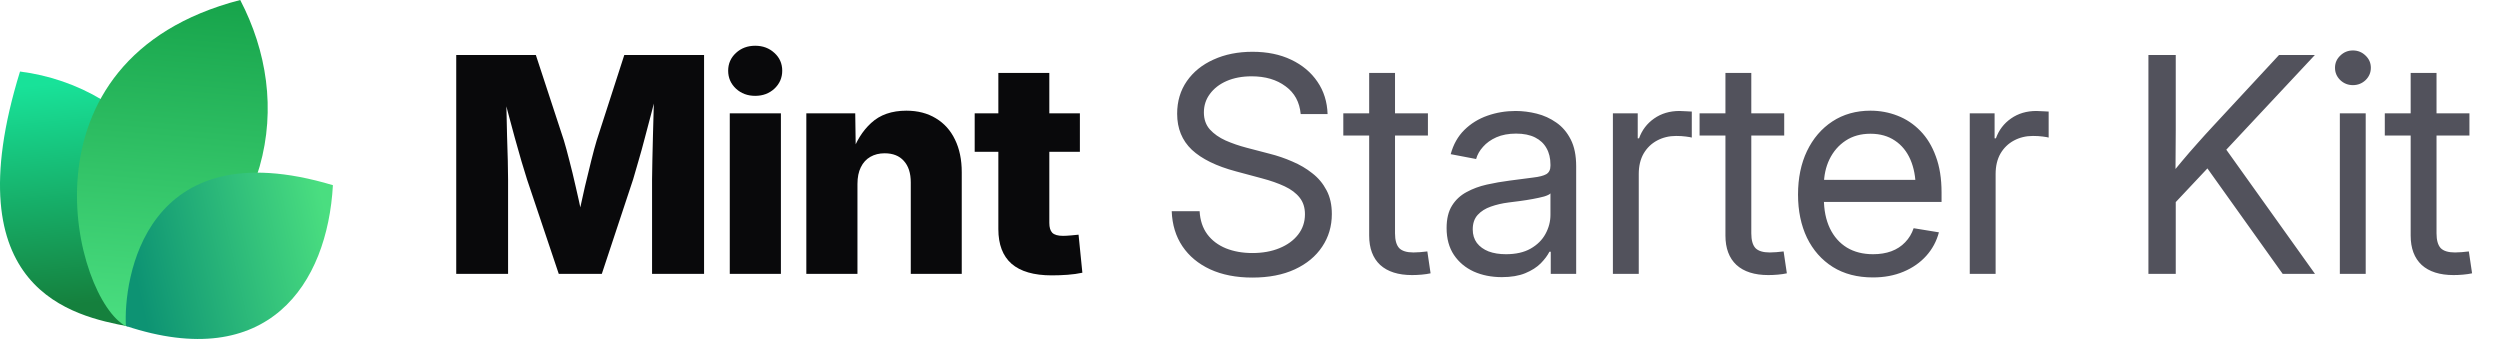
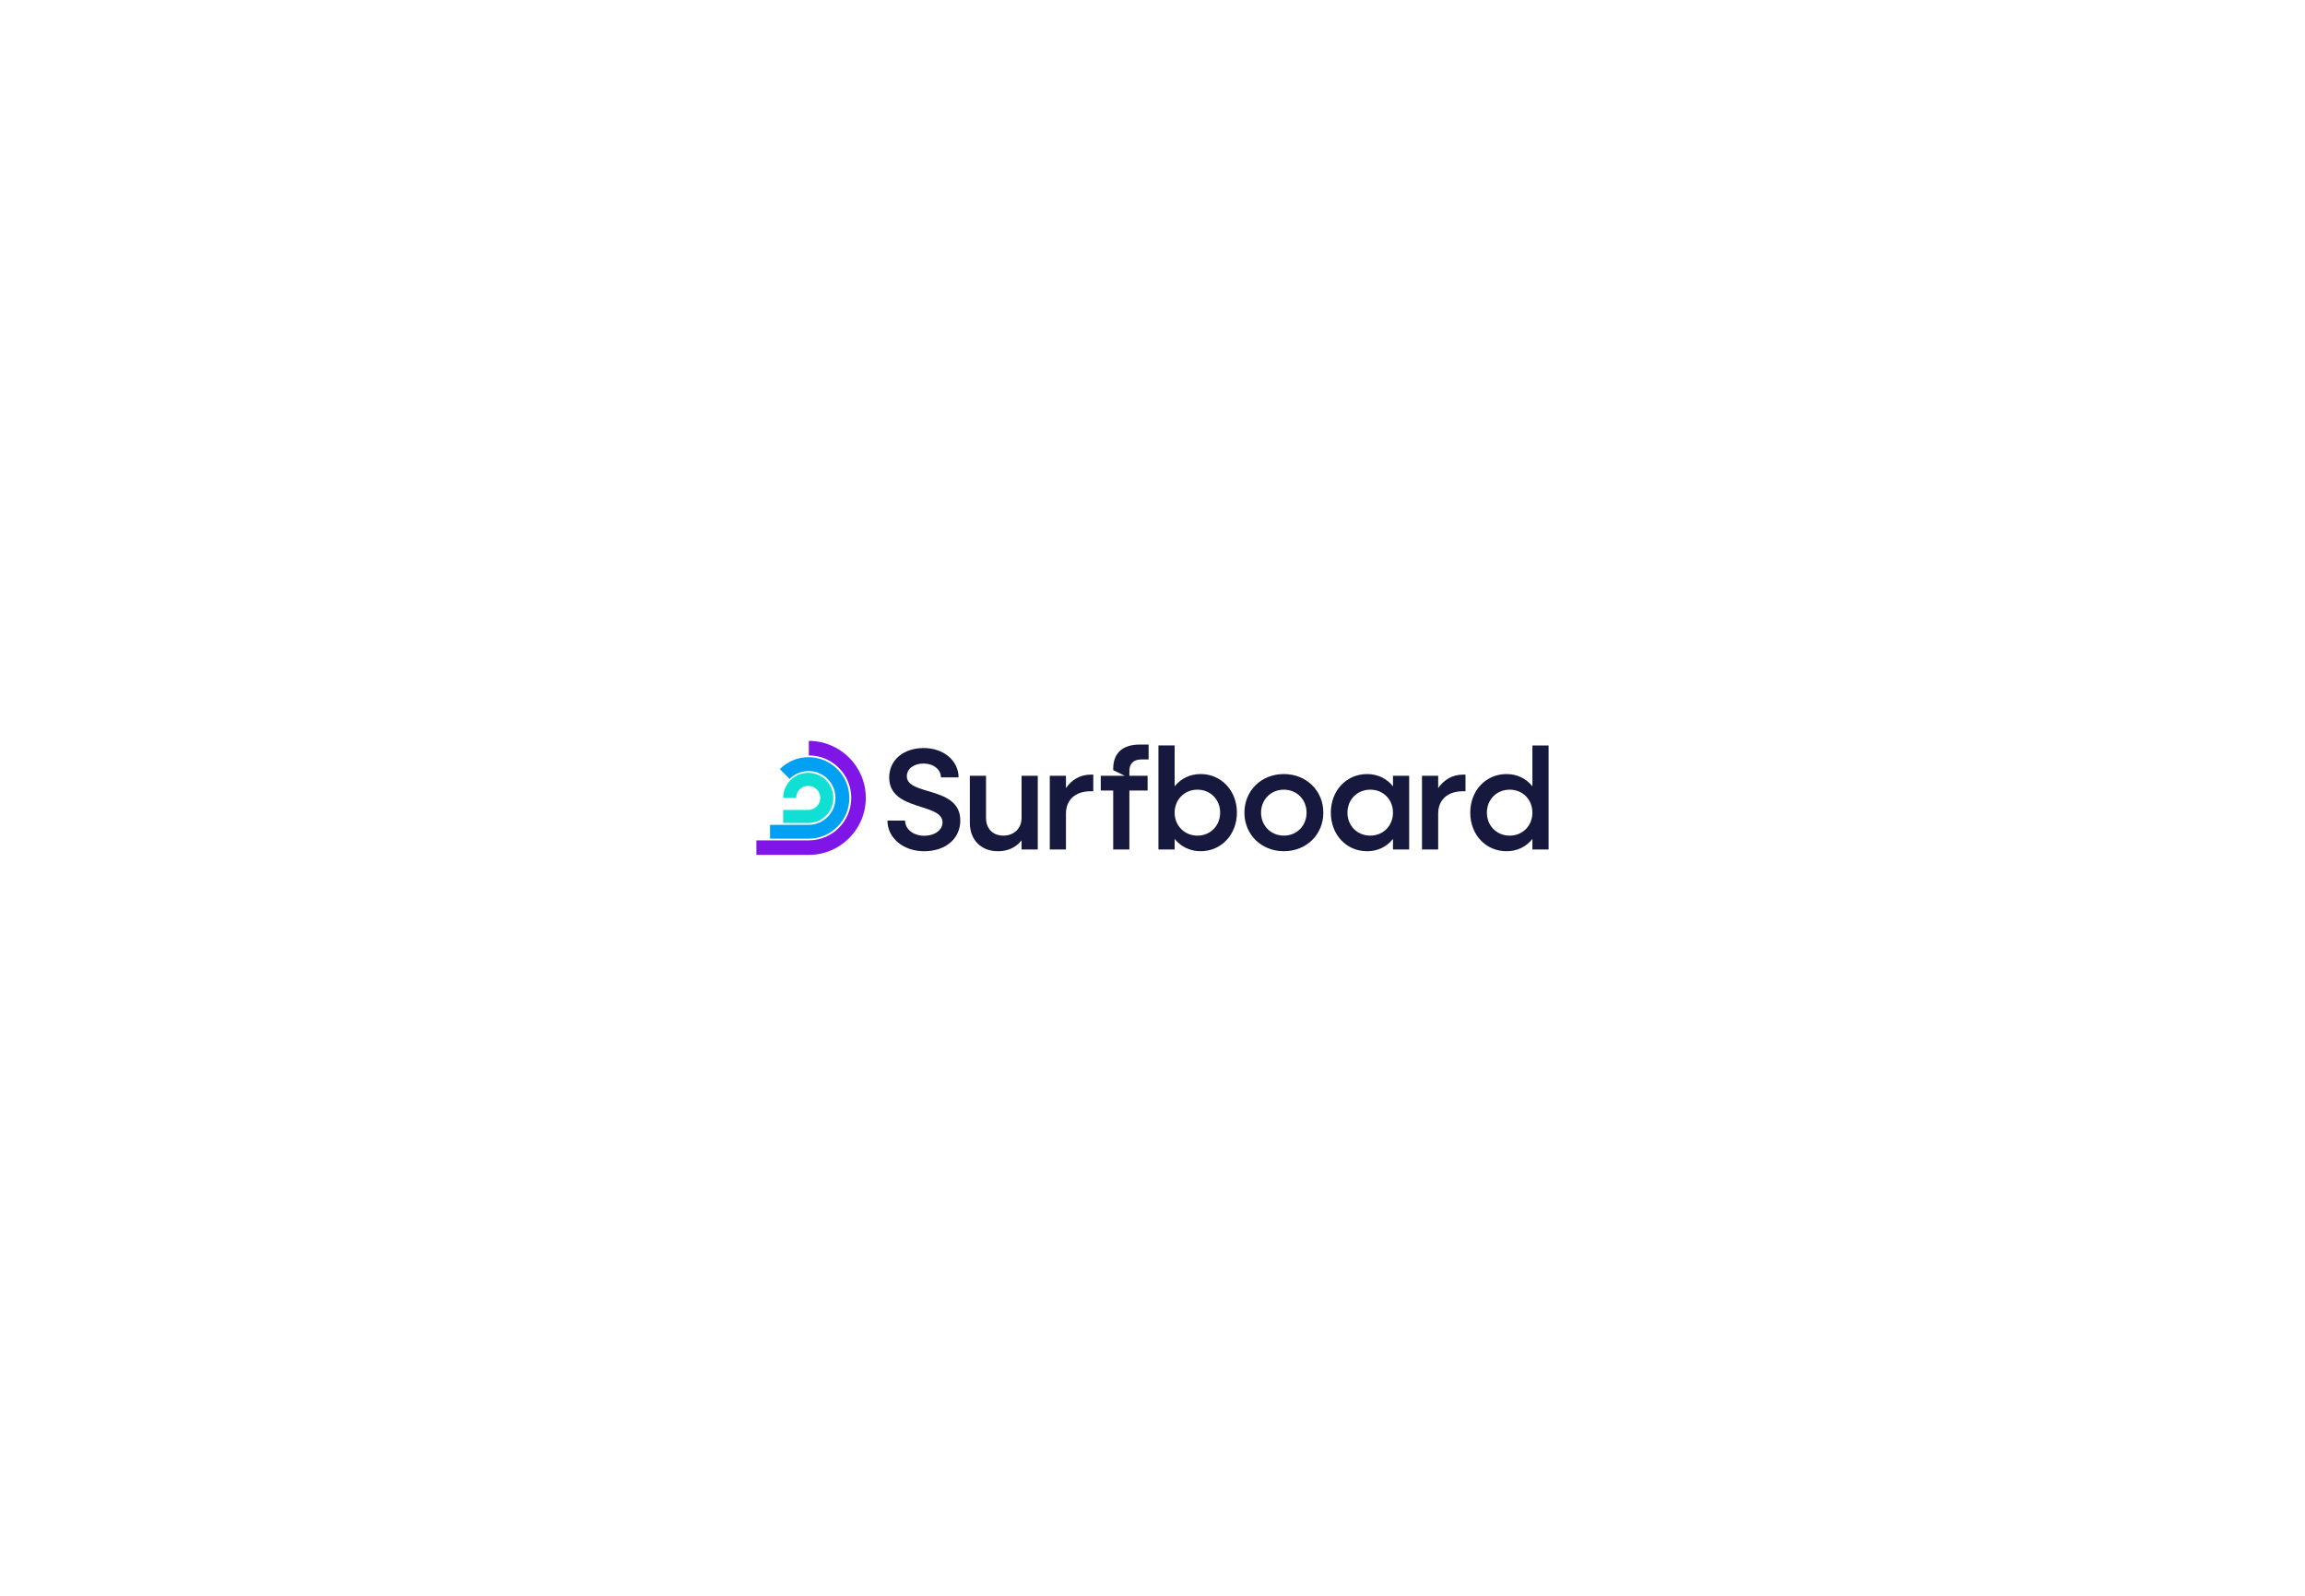
- <svg xmlns="http://www.w3.org/2000/svg" width="177" height="24" viewBox="0 0 177 24" fill="none">
-   <path d="M9.061 23.108C5.268 22.377 -3.391 20.627 1.417 5.064C9.634 6.099 16.973 14.064 9.061 23.108Z" fill="url(#paint0_linear_17557_2020)" />
-   <path d="M8.919 23.094C5.276 21.222 0.784 4.209 17.007 0C20.757 7.193 19.621 16.545 8.919 23.094Z" fill="url(#paint1_linear_17557_2020)" />
-   <path d="M8.914 23.079C8.735 19.882 10.159 9.085 23.57 13.111C23.181 20.123 18.984 26.418 8.914 23.079Z" fill="url(#paint2_linear_17557_2020)" />
-   <path d="M32.301 19.392V3.894H37.938L39.925 9.948C40.036 10.315 40.164 10.787 40.31 11.362C40.462 11.938 40.611 12.552 40.757 13.204C40.91 13.855 41.048 14.483 41.173 15.086C41.305 15.682 41.412 16.192 41.495 16.615H40.695C40.771 16.192 40.871 15.682 40.996 15.086C41.128 14.49 41.267 13.866 41.412 13.214C41.565 12.562 41.714 11.948 41.86 11.373C42.005 10.79 42.133 10.315 42.244 9.948L44.2 3.894H49.848V19.392H46.166V12.704C46.166 12.357 46.173 11.917 46.187 11.383C46.2 10.849 46.214 10.27 46.228 9.646C46.249 9.022 46.266 8.391 46.28 7.753C46.301 7.115 46.311 6.519 46.311 5.964H46.623C46.485 6.561 46.332 7.181 46.166 7.826C45.999 8.471 45.833 9.102 45.666 9.719C45.507 10.336 45.351 10.901 45.198 11.414C45.053 11.928 44.928 12.357 44.824 12.704L42.608 19.392H39.561L37.314 12.704C37.203 12.357 37.072 11.928 36.919 11.414C36.773 10.901 36.614 10.34 36.441 9.729C36.274 9.112 36.104 8.481 35.931 7.836C35.764 7.192 35.608 6.567 35.463 5.964H35.827C35.834 6.512 35.844 7.105 35.858 7.743C35.872 8.374 35.886 9.005 35.9 9.636C35.92 10.26 35.938 10.839 35.952 11.373C35.965 11.907 35.972 12.351 35.972 12.704V19.392H32.301ZM51.668 19.392V8.024H55.288V19.392H51.668ZM53.468 6.786C52.927 6.786 52.473 6.616 52.105 6.276C51.738 5.93 51.554 5.507 51.554 5.007C51.554 4.508 51.738 4.088 52.105 3.749C52.473 3.409 52.927 3.239 53.468 3.239C54.009 3.239 54.463 3.409 54.83 3.749C55.198 4.082 55.382 4.501 55.382 5.007C55.382 5.507 55.198 5.93 54.83 6.276C54.463 6.616 54.009 6.786 53.468 6.786ZM60.708 13.027V19.392H57.088V8.024H60.551L60.593 10.967H60.281C60.593 10.024 61.061 9.268 61.685 8.7C62.309 8.124 63.138 7.836 64.171 7.836C64.975 7.836 65.672 8.017 66.262 8.377C66.851 8.731 67.302 9.234 67.614 9.885C67.933 10.537 68.092 11.307 68.092 12.194V19.392H64.483V12.912C64.483 12.26 64.32 11.754 63.994 11.394C63.675 11.033 63.221 10.853 62.632 10.853C62.25 10.853 61.914 10.936 61.623 11.102C61.332 11.269 61.106 11.515 60.947 11.841C60.787 12.16 60.708 12.555 60.708 13.027ZM76.456 8.024V10.749H69.008V8.024H76.456ZM70.683 5.163H74.292V15.783C74.292 16.102 74.361 16.334 74.5 16.48C74.646 16.625 74.899 16.698 75.259 16.698C75.405 16.698 75.596 16.688 75.831 16.667C76.074 16.646 76.251 16.629 76.362 16.615L76.632 19.309C76.313 19.378 75.963 19.427 75.582 19.455C75.207 19.482 74.836 19.496 74.469 19.496C73.2 19.496 72.25 19.222 71.619 18.674C70.995 18.127 70.683 17.308 70.683 16.22V5.163Z" fill="#09090B" />
-   <path d="M88.667 19.652C87.523 19.652 86.528 19.458 85.682 19.07C84.843 18.681 84.188 18.137 83.716 17.437C83.245 16.736 82.992 15.908 82.957 14.951H84.933C84.968 15.596 85.148 16.14 85.474 16.584C85.8 17.021 86.24 17.354 86.795 17.582C87.35 17.804 87.974 17.915 88.667 17.915C89.388 17.915 90.026 17.801 90.581 17.572C91.143 17.343 91.583 17.024 91.902 16.615C92.228 16.199 92.391 15.717 92.391 15.169C92.391 14.698 92.266 14.306 92.017 13.994C91.767 13.675 91.413 13.408 90.956 13.193C90.498 12.978 89.954 12.787 89.323 12.621L87.502 12.132C86.123 11.765 85.082 11.255 84.382 10.603C83.689 9.944 83.342 9.095 83.342 8.055C83.342 7.174 83.571 6.404 84.028 5.746C84.486 5.087 85.117 4.577 85.921 4.217C86.726 3.849 87.645 3.666 88.678 3.666C89.718 3.666 90.63 3.853 91.413 4.227C92.204 4.602 92.824 5.122 93.275 5.787C93.726 6.446 93.965 7.209 93.993 8.076H92.089C92.013 7.23 91.656 6.574 91.018 6.11C90.387 5.638 89.586 5.403 88.615 5.403C87.95 5.403 87.36 5.513 86.847 5.735C86.341 5.957 85.946 6.262 85.661 6.651C85.377 7.032 85.235 7.469 85.235 7.961C85.235 8.447 85.377 8.849 85.661 9.168C85.946 9.48 86.317 9.74 86.774 9.948C87.232 10.149 87.724 10.319 88.251 10.457L89.884 10.884C90.439 11.023 90.977 11.206 91.496 11.435C92.023 11.657 92.495 11.934 92.911 12.267C93.334 12.593 93.67 12.995 93.92 13.474C94.17 13.945 94.294 14.504 94.294 15.149C94.294 16.015 94.066 16.788 93.608 17.468C93.157 18.148 92.512 18.681 91.673 19.07C90.834 19.458 89.832 19.652 88.667 19.652ZM101.097 8.024V9.594H95.106V8.024H101.097ZM96.937 5.163H98.767V16.521C98.767 17 98.865 17.347 99.059 17.562C99.26 17.77 99.6 17.874 100.078 17.874C100.21 17.874 100.366 17.867 100.546 17.853C100.733 17.832 100.903 17.815 101.056 17.801L101.285 19.351C101.097 19.392 100.886 19.423 100.65 19.444C100.414 19.465 100.189 19.475 99.974 19.475C98.996 19.475 98.244 19.236 97.717 18.758C97.197 18.272 96.937 17.579 96.937 16.677V5.163ZM106.33 19.621C105.595 19.621 104.932 19.489 104.343 19.226C103.754 18.955 103.285 18.564 102.939 18.05C102.592 17.53 102.419 16.896 102.419 16.147C102.419 15.495 102.547 14.965 102.804 14.556C103.06 14.146 103.403 13.828 103.833 13.599C104.263 13.363 104.742 13.186 105.269 13.068C105.796 12.95 106.333 12.857 106.881 12.787C107.574 12.69 108.132 12.617 108.555 12.569C108.978 12.52 109.287 12.441 109.481 12.33C109.675 12.212 109.772 12.014 109.772 11.737V11.654C109.772 11.203 109.679 10.815 109.492 10.489C109.311 10.163 109.041 9.91 108.68 9.729C108.32 9.549 107.872 9.459 107.338 9.459C106.805 9.459 106.34 9.546 105.945 9.719C105.556 9.892 105.241 10.118 104.998 10.395C104.755 10.665 104.593 10.953 104.509 11.258L102.71 10.915C102.897 10.222 103.22 9.65 103.677 9.199C104.135 8.748 104.679 8.412 105.31 8.19C105.941 7.968 106.607 7.857 107.307 7.857C107.8 7.857 108.295 7.92 108.795 8.044C109.301 8.169 109.765 8.381 110.188 8.679C110.611 8.97 110.951 9.369 111.208 9.875C111.464 10.374 111.593 11.005 111.593 11.768V19.392H109.793V17.822H109.7C109.568 18.085 109.363 18.359 109.086 18.643C108.809 18.921 108.444 19.153 107.994 19.34C107.543 19.527 106.988 19.621 106.33 19.621ZM106.621 17.998C107.321 17.998 107.904 17.867 108.368 17.603C108.84 17.333 109.19 16.986 109.419 16.563C109.654 16.133 109.772 15.682 109.772 15.211V13.692C109.703 13.769 109.554 13.841 109.325 13.911C109.096 13.973 108.829 14.032 108.524 14.088C108.226 14.143 107.921 14.192 107.609 14.233C107.304 14.275 107.033 14.309 106.798 14.337C106.354 14.393 105.938 14.49 105.549 14.628C105.168 14.76 104.86 14.954 104.624 15.211C104.388 15.467 104.27 15.811 104.27 16.241C104.27 16.615 104.367 16.934 104.561 17.198C104.762 17.461 105.04 17.662 105.393 17.801C105.747 17.933 106.156 17.998 106.621 17.998ZM114.193 19.392V8.024H115.951V9.792H116.045C116.253 9.209 116.61 8.741 117.116 8.388C117.622 8.034 118.219 7.857 118.905 7.857C119.058 7.857 119.217 7.864 119.384 7.878C119.55 7.885 119.682 7.892 119.779 7.899V9.74C119.716 9.719 119.578 9.695 119.363 9.667C119.155 9.639 118.922 9.625 118.666 9.625C118.174 9.625 117.726 9.733 117.324 9.948C116.922 10.163 116.603 10.471 116.367 10.874C116.138 11.276 116.024 11.758 116.024 12.319V19.392H114.193ZM126.322 8.024V9.594H120.33V8.024H126.322ZM122.161 5.163H123.992V16.521C123.992 17 124.089 17.347 124.283 17.562C124.484 17.77 124.824 17.874 125.302 17.874C125.434 17.874 125.59 17.867 125.77 17.853C125.958 17.832 126.127 17.815 126.28 17.801L126.509 19.351C126.322 19.392 126.11 19.423 125.874 19.444C125.639 19.465 125.413 19.475 125.198 19.475C124.221 19.475 123.468 19.236 122.941 18.758C122.421 18.272 122.161 17.579 122.161 16.677V5.163ZM132.604 19.642C131.502 19.642 130.555 19.396 129.765 18.903C128.974 18.404 128.364 17.714 127.934 16.834C127.511 15.946 127.3 14.927 127.3 13.775C127.3 12.611 127.511 11.584 127.934 10.697C128.364 9.802 128.964 9.102 129.734 8.596C130.51 8.089 131.408 7.836 132.428 7.836C133.1 7.836 133.738 7.954 134.341 8.19C134.952 8.426 135.489 8.783 135.954 9.261C136.425 9.74 136.793 10.343 137.056 11.071C137.327 11.792 137.462 12.645 137.462 13.63V14.296H128.433V12.735H136.463L135.631 13.297C135.631 12.541 135.506 11.876 135.257 11.3C135.007 10.725 134.643 10.277 134.165 9.958C133.686 9.632 133.107 9.469 132.428 9.469C131.748 9.469 131.162 9.632 130.67 9.958C130.177 10.284 129.796 10.725 129.526 11.279C129.262 11.827 129.13 12.441 129.13 13.12V14.046C129.13 14.864 129.273 15.572 129.557 16.168C129.841 16.757 130.243 17.211 130.763 17.53C131.283 17.842 131.901 17.998 132.615 17.998C133.093 17.998 133.523 17.929 133.905 17.79C134.293 17.645 134.619 17.433 134.882 17.156C135.153 16.879 135.354 16.546 135.486 16.157L137.275 16.449C137.108 17.08 136.81 17.634 136.38 18.113C135.95 18.591 135.413 18.966 134.768 19.236C134.123 19.507 133.402 19.642 132.604 19.642ZM139.459 19.392V8.024H141.217V9.792H141.311C141.519 9.209 141.876 8.741 142.382 8.388C142.888 8.034 143.485 7.857 144.171 7.857C144.324 7.857 144.483 7.864 144.649 7.878C144.816 7.885 144.948 7.892 145.045 7.899V9.74C144.982 9.719 144.844 9.695 144.629 9.667C144.421 9.639 144.188 9.625 143.932 9.625C143.439 9.625 142.992 9.733 142.59 9.948C142.188 10.163 141.869 10.471 141.633 10.874C141.404 11.276 141.29 11.758 141.29 12.319V19.392H139.459ZM153.429 14.961V12.715C153.783 12.257 154.136 11.82 154.49 11.404C154.844 10.981 155.204 10.565 155.572 10.156C155.939 9.74 156.314 9.327 156.695 8.918L161.355 3.894H163.893L157.277 10.967H157.184L153.429 14.961ZM152.108 19.392V3.894H154.043V9.241L154.022 12.559L154.043 13.505V19.392H152.108ZM161.615 19.392L155.967 11.477L157.173 9.969L163.903 19.392H161.615ZM165.661 19.392V8.024H167.492V19.392H165.661ZM166.587 6.027C166.24 6.027 165.942 5.909 165.692 5.673C165.443 5.43 165.318 5.139 165.318 4.799C165.318 4.459 165.443 4.172 165.692 3.936C165.942 3.693 166.24 3.572 166.587 3.572C166.934 3.572 167.232 3.693 167.482 3.936C167.731 4.172 167.856 4.459 167.856 4.799C167.856 5.139 167.731 5.43 167.482 5.673C167.232 5.909 166.934 6.027 166.587 6.027ZM174.836 8.024V9.594H168.844V8.024H174.836ZM170.675 5.163H172.506V16.521C172.506 17 172.603 17.347 172.797 17.562C172.998 17.77 173.338 17.874 173.816 17.874C173.948 17.874 174.104 17.867 174.284 17.853C174.472 17.832 174.641 17.815 174.794 17.801L175.023 19.351C174.836 19.392 174.624 19.423 174.388 19.444C174.153 19.465 173.927 19.475 173.712 19.475C172.735 19.475 171.982 19.236 171.455 18.758C170.935 18.272 170.675 17.579 170.675 16.677V5.163Z" fill="#52525C" />
+ <svg xmlns="http://www.w3.org/2000/svg" id="_Слой_1" data-name="Слой 1" viewBox="0 0 1300 900">
  <defs>
-     <linearGradient id="paint0_linear_17557_2020" x1="3.776" y1="5.916" x2="5.232" y2="21.559" gradientUnits="userSpaceOnUse">
-       <stop stop-color="#18E299" />
-       <stop offset="1" stop-color="#15803D" />
-     </linearGradient>
-     <linearGradient id="paint1_linear_17557_2020" x1="12.171" y1="-0.718" x2="10.19" y2="22.983" gradientUnits="userSpaceOnUse">
-       <stop stop-color="#16A34A" />
-       <stop offset="1" stop-color="#4ADE80" />
-     </linearGradient>
-     <linearGradient id="paint2_linear_17557_2020" x1="23.133" y1="15.353" x2="9.338" y2="18.52" gradientUnits="userSpaceOnUse">
-       <stop stop-color="#4ADE80" />
-       <stop offset="1" stop-color="#0D9373" />
-     </linearGradient>
+     <style>
+       .cls-1 {
+         fill: #8015e8;
+       }
+ 
+       .cls-2 {
+         fill: #16183d;
+       }
+ 
+       .cls-3 {
+         fill: #00a1f2;
+       }
+ 
+       .cls-4 {
+         fill: #10e0d4;
+       }
+     </style>
  </defs>
+   <g>
+     <path class="cls-2" d="M511.44,437.78c0-4.4,4.32-7.17,9.37-7.17,5.63,0,9.87,3.34,9.87,7.82h9.94c0-9.45-8.48-16.55-19.64-16.55s-19.48,6.53-19.48,16.63c0,19.16,30.07,14.1,30.07,25.27,0,4.48-4.56,7.58-10.27,7.58-6.11,0-10.84-3.67-10.84-8.56h-9.94c0,9.78,8.88,17.28,20.7,17.28s20.38-6.84,20.38-17.36c0-19.56-30.16-13.77-30.16-24.94Z" />
+     <path class="cls-2" d="M576.16,437.53v23.64c0,6.03-4.16,10.11-10.35,10.11-5.87,0-9.7-3.99-9.7-9.94v-23.81h-9.13v26.5c0,9.7,6.36,16.05,15.89,16.05,5.55,0,10.11-2.12,13.29-6.11v5.13h9.13v-41.57h-9.13Z" />
+     <path class="cls-2" d="M615.13,436.88c-5.87,0-10.67,2.86-13.94,7.58v-6.93h-9.12v41.57h9.12v-20.21c0-7.66,5.14-12.63,13.94-12.63h1.47v-9.38h-1.47Z" />
+     <path class="cls-2" d="M636.96,434.68v2.84h10.28v8.31h-10.28v33.27h-9.12v-33.27h-7.02v-8.31h13.5l-6.48-3.16v-.74c0-8.81,5.22-13.7,14.91-13.7h5.06v8.4h-4.24c-4.15,0-6.61,2.36-6.61,6.36Z" />
+     <path class="cls-2" d="M677.15,436.55c-6.11,0-11.17,2.61-14.67,6.92v-23.06h-9.13v58.68h9.13v-5.95c3.5,4.32,8.56,6.93,14.67,6.93,11.65,0,20.46-9.37,20.46-21.76s-8.81-21.76-20.46-21.76ZM675.36,471.28c-7.34,0-12.88-5.62-12.88-12.96s5.54-12.96,12.88-12.96,12.79,5.62,12.79,12.96-5.46,12.96-12.79,12.96Z" />
+     <path class="cls-2" d="M724.09,436.55c-12.71,0-22.25,9.37-22.25,21.76s9.54,21.76,22.25,21.76,22.26-9.37,22.26-21.76-9.62-21.76-22.26-21.76ZM724.09,471.28c-7.33,0-12.87-5.62-12.87-12.96s5.54-12.96,12.87-12.96,12.8,5.62,12.8,12.96-5.46,12.96-12.8,12.96Z" />
+     <path class="cls-2" d="M785.63,437.53v5.95c-3.42-4.31-8.48-6.92-14.59-6.92-11.74,0-20.46,9.37-20.46,21.76s8.72,21.76,20.46,21.76c6.11,0,11.17-2.61,14.59-6.93v5.95h9.13v-41.57h-9.13ZM772.83,471.28c-7.41,0-12.88-5.62-12.88-12.96s5.47-12.96,12.88-12.96,12.8,5.62,12.8,12.96-5.46,12.96-12.8,12.96Z" />
+     <path class="cls-2" d="M825.06,436.88c-5.87,0-10.68,2.86-13.94,7.58v-6.93h-9.13v41.57h9.13v-20.21c0-7.66,5.14-12.63,13.94-12.63h1.47v-9.38h-1.47Z" />
+     <path class="cls-2" d="M864.26,420.42v23.06c-3.42-4.31-8.48-6.92-14.59-6.92-11.74,0-20.46,9.37-20.46,21.76s8.72,21.76,20.46,21.76c6.11,0,11.17-2.61,14.59-6.93v5.95h9.13v-58.68h-9.13ZM851.46,471.28c-7.41,0-12.87-5.62-12.87-12.96s5.46-12.96,12.87-12.96,12.8,5.62,12.8,12.96-5.46,12.96-12.8,12.96Z" />
+   </g>
+   <g>
+     <path class="cls-4" d="M455.84,435.85c-3.9,0-7.44,1.59-10,4.15-2.56,2.56-4.15,6.1-4.15,10h7.34c0-1.88.76-3.58,1.99-4.81,1.23-1.23,2.93-1.99,4.81-1.99,3.75,0,6.8,3.05,6.8,6.8s-3.05,6.8-6.8,6.8h-14.14v7.33l14.14.02c7.8,0,14.15-6.35,14.15-14.15s-6.35-14.15-14.15-14.15Z" />
+     <path class="cls-3" d="M456.05,427.03c-6.33,0-12.08,2.58-16.24,6.74l5.53,5.53c2.74-2.74,6.53-4.44,10.71-4.44,8.36,0,15.16,6.8,15.16,15.16s-6.8,15.16-15.16,15.16h-21.75v7.82h21.75c12.67,0,22.97-10.31,22.97-22.98s-10.31-22.97-22.97-22.97Z" />
+     <path class="cls-1" d="M456.16,417.85v8.2c13.2,0,23.95,10.74,23.95,23.95s-10.74,23.95-23.95,23.95l-29.56.02v8.18h29.56c17.73,0,32.15-14.42,32.15-32.15s-14.42-32.15-32.15-32.15Z" />
+   </g>
</svg>
